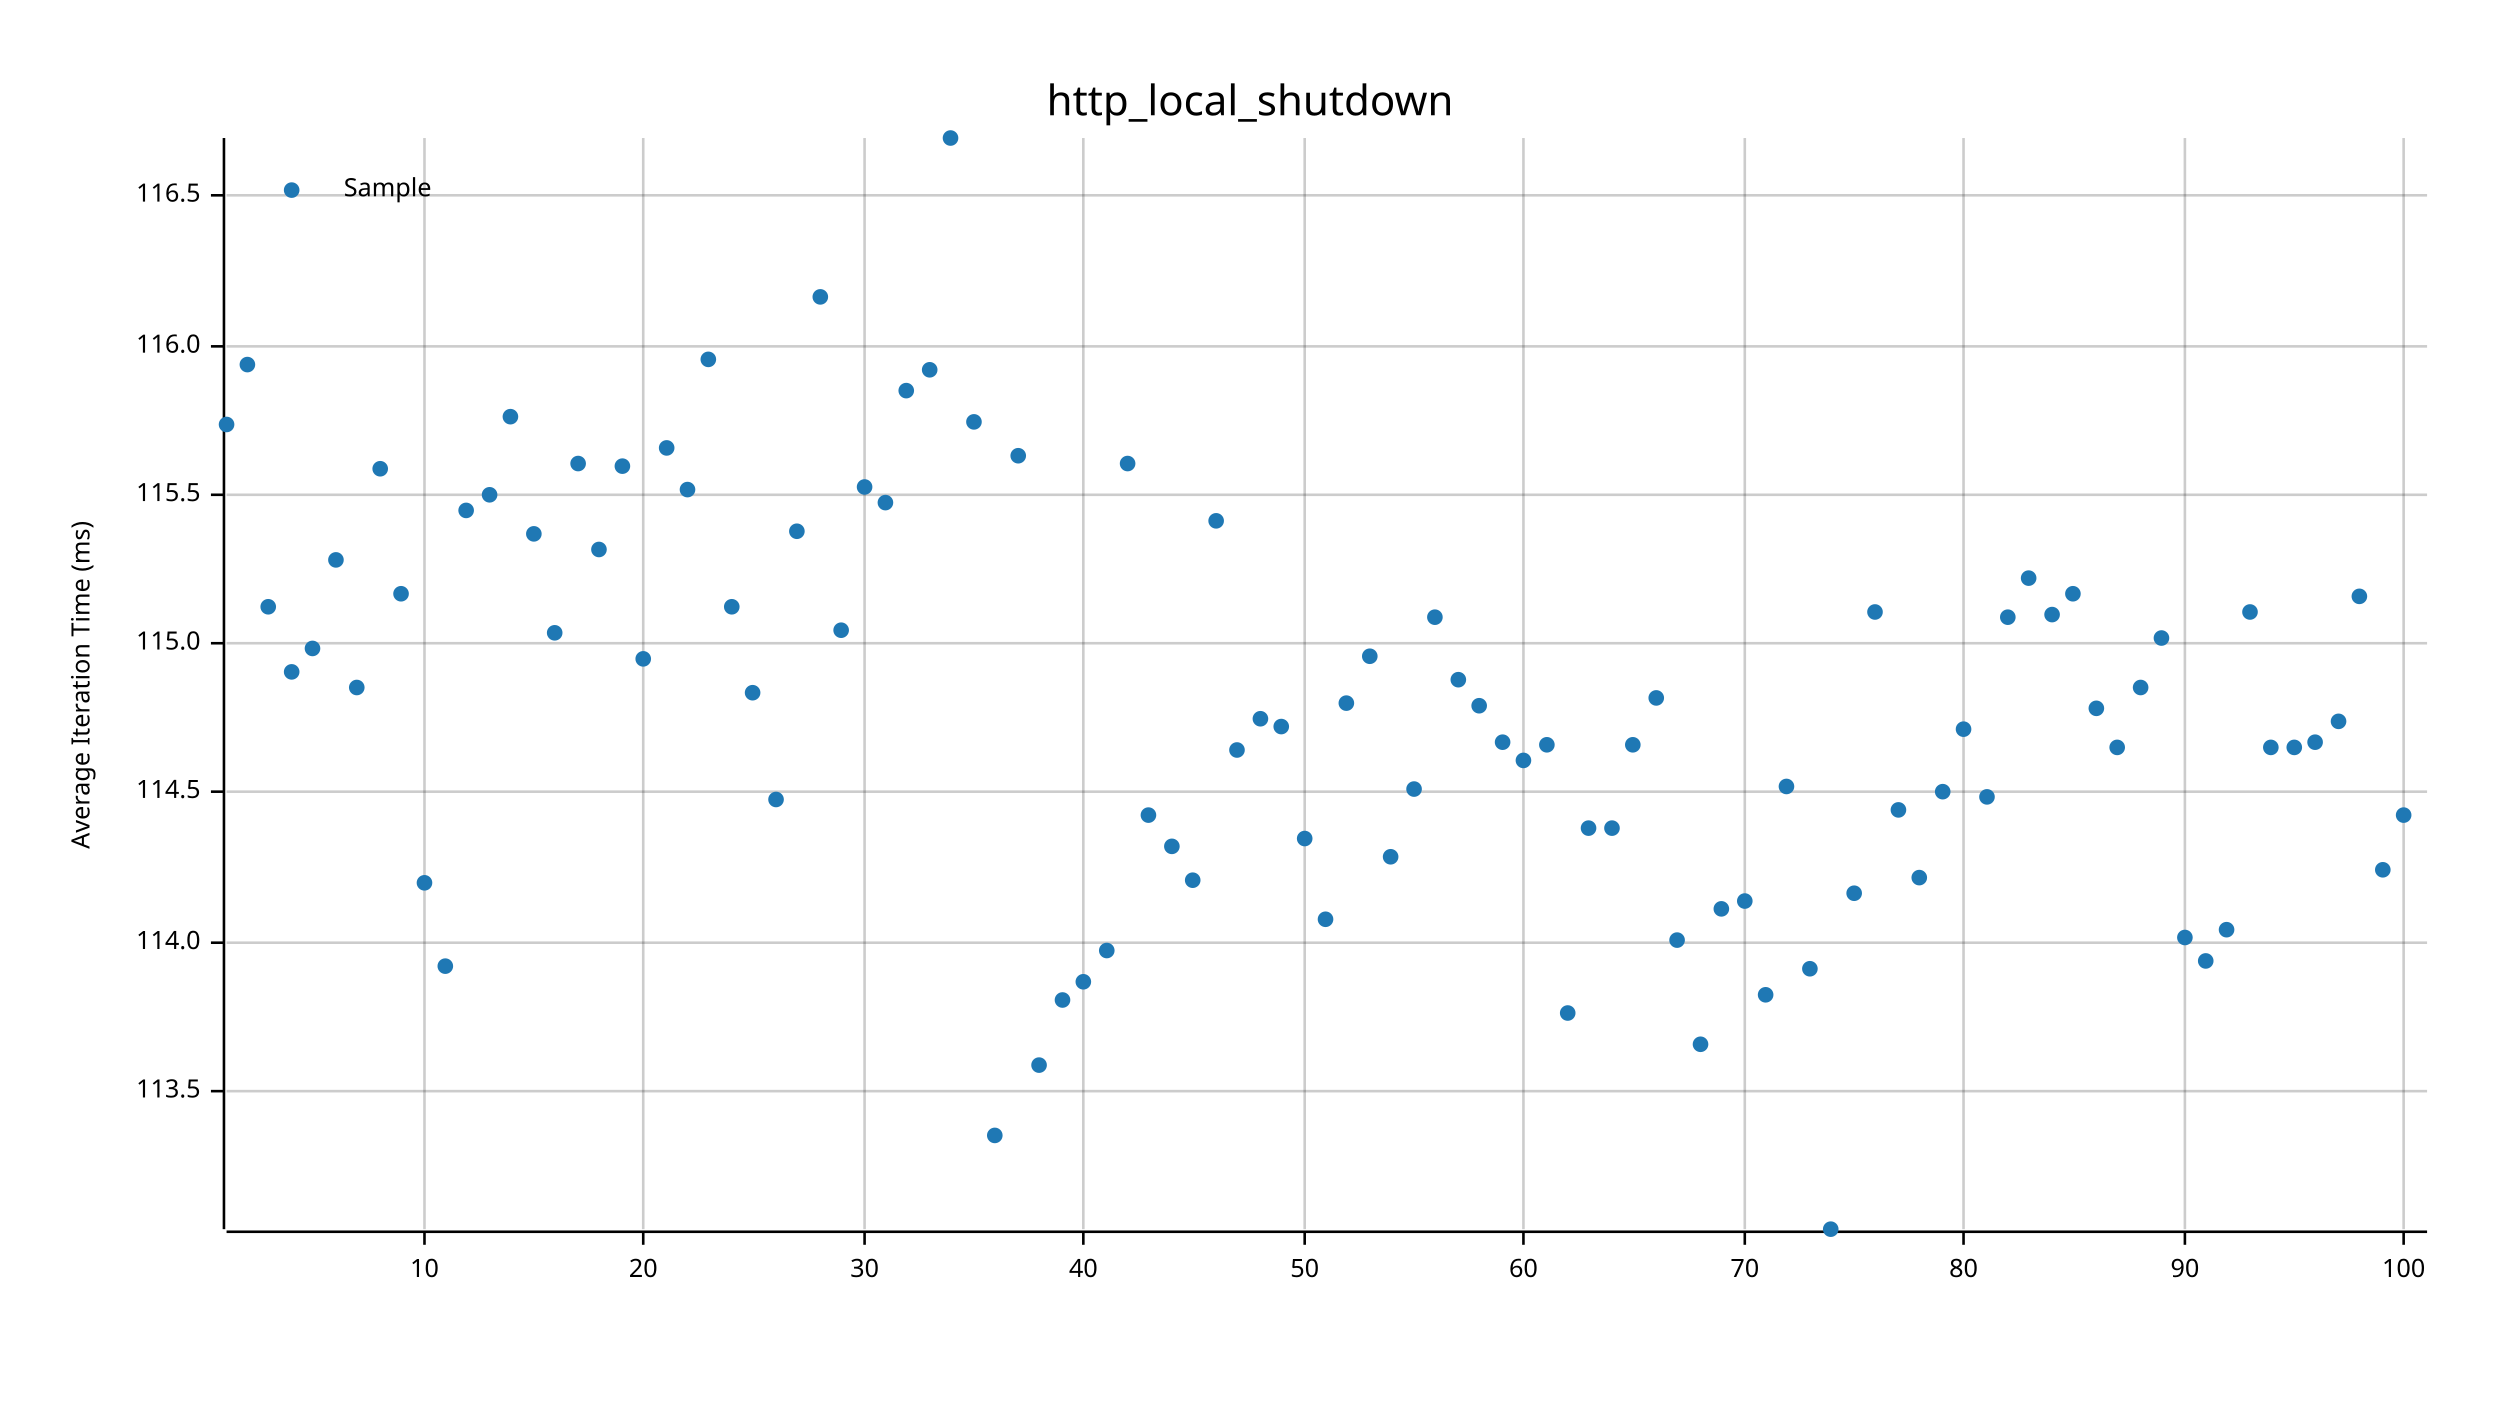
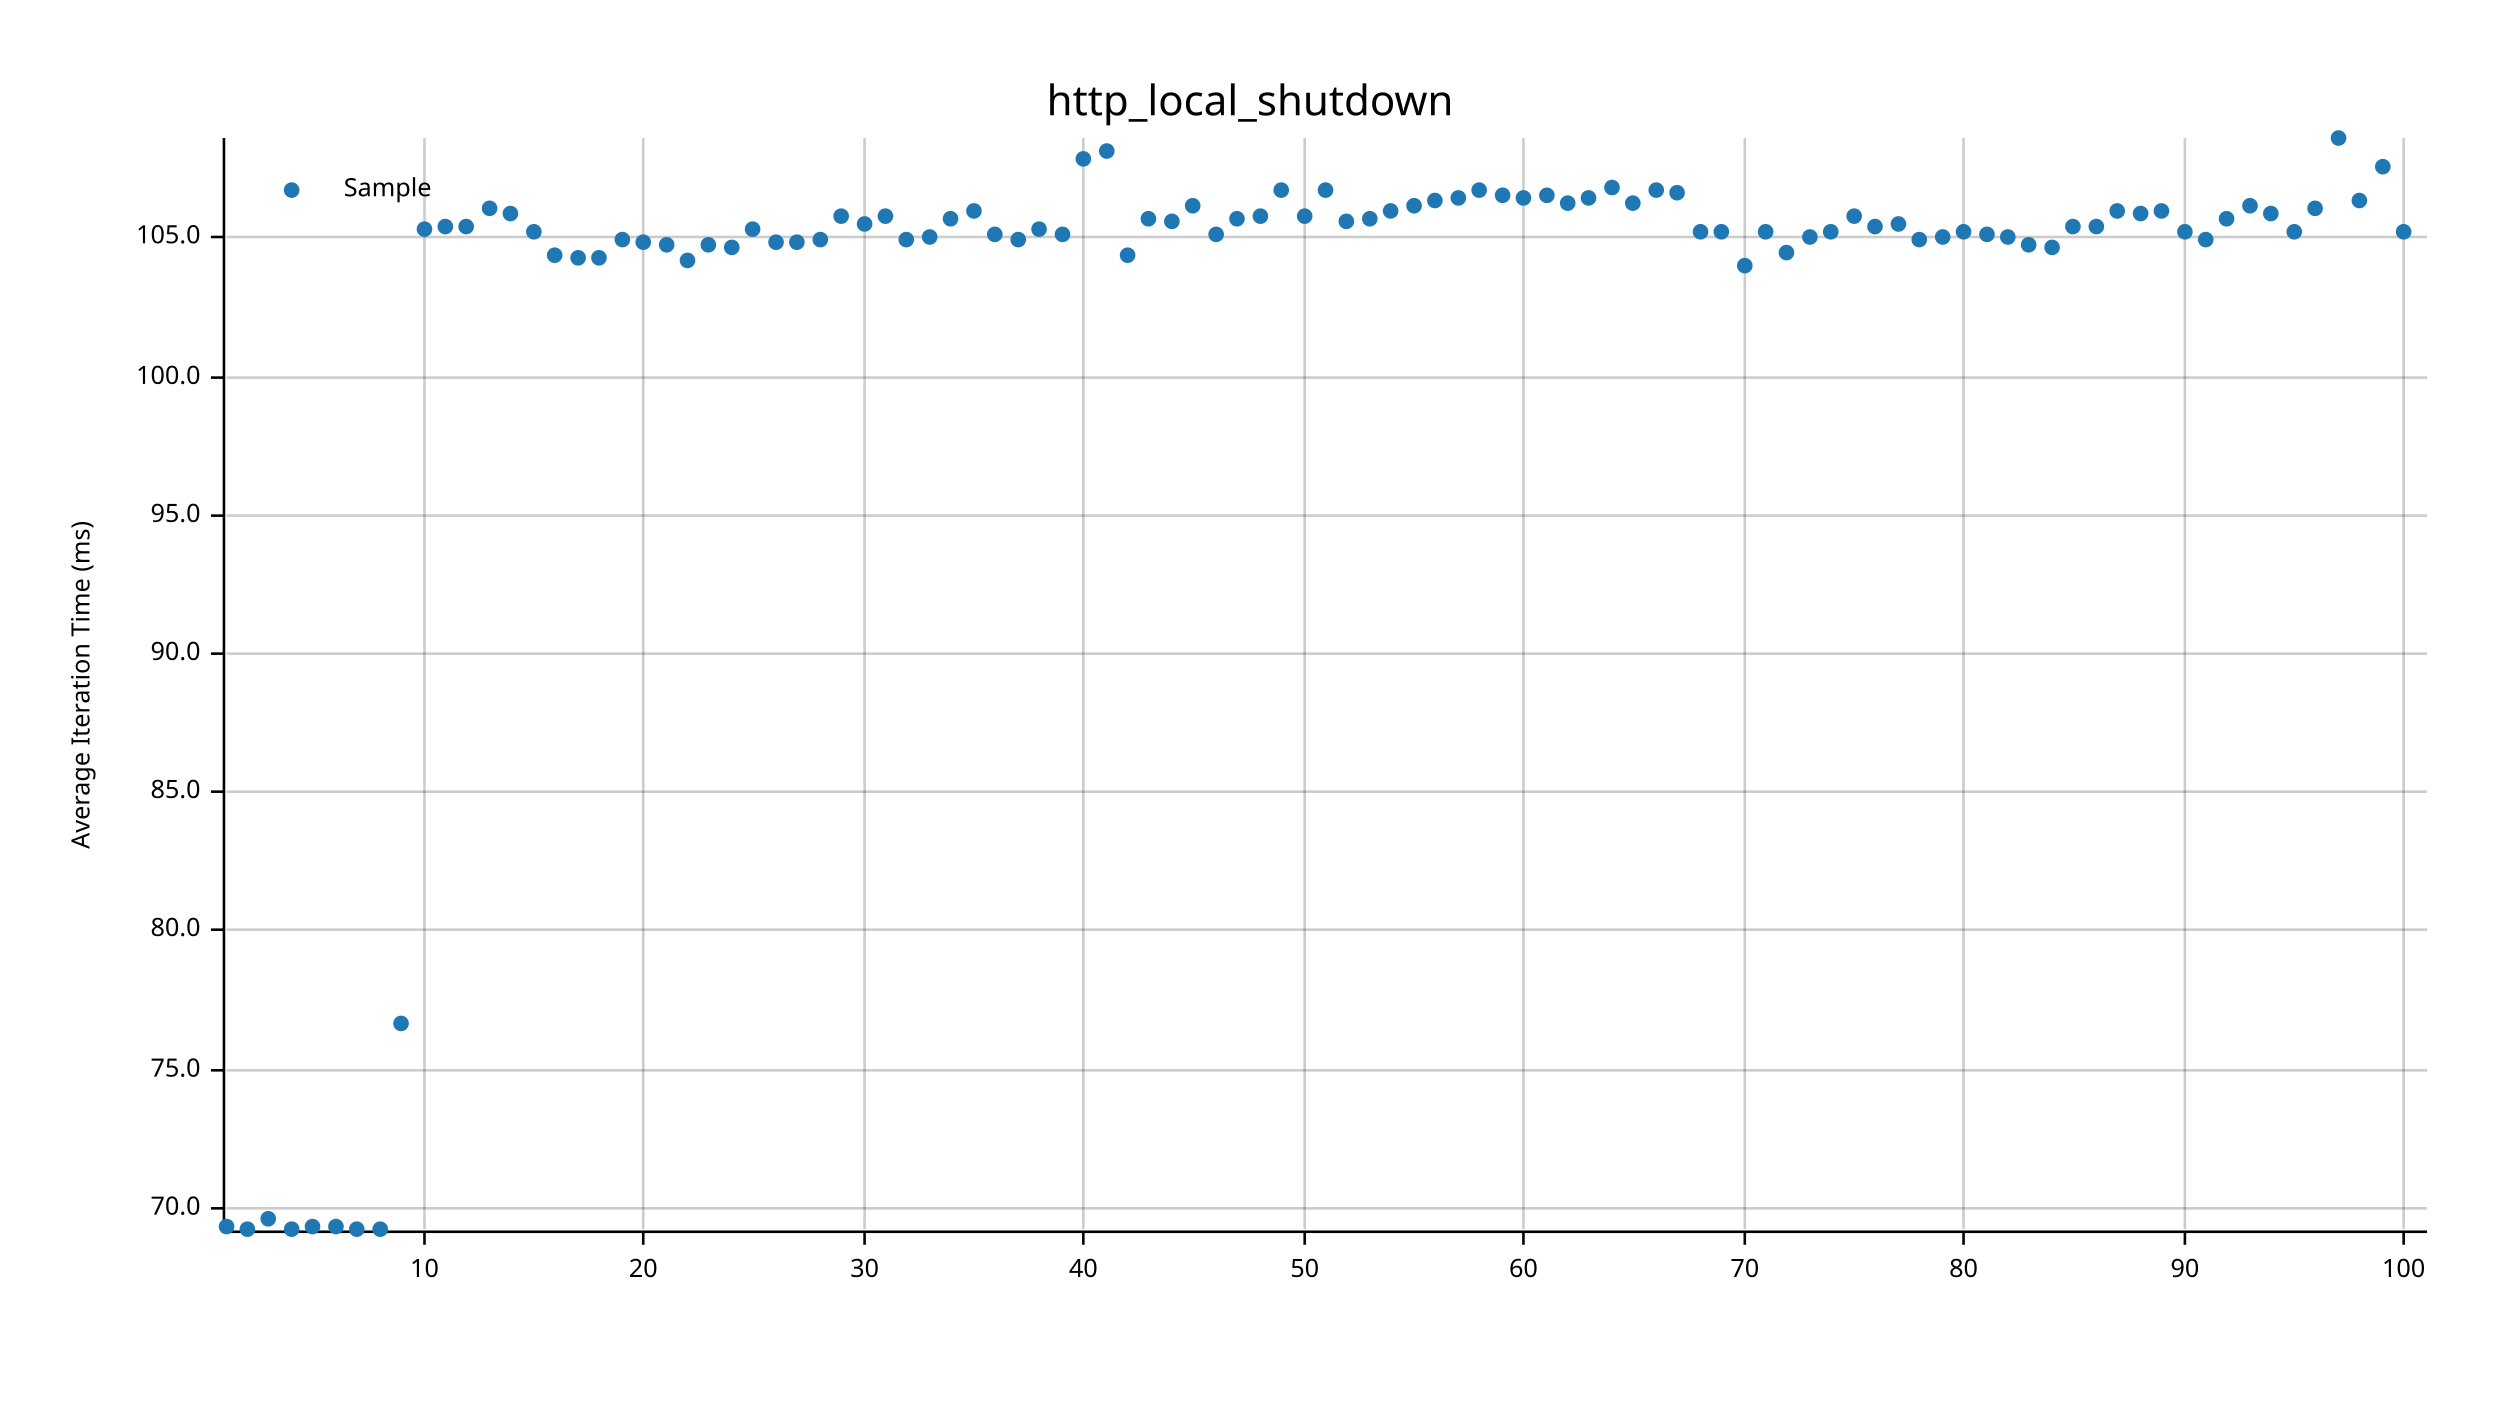
<svg xmlns="http://www.w3.org/2000/svg" width="960" height="540" viewBox="0 0 960 540">
  <text x="480" y="32" dy="0.76em" text-anchor="middle" font-family="sans-serif" font-size="16.129" opacity="1" fill="#000000">
http_local_shutdown
</text>
  <text x="27" y="263" dy="0.76em" text-anchor="middle" font-family="sans-serif" font-size="9.677" opacity="1" fill="#000000" transform="rotate(270, 27, 263)">
Average Iteration Time (ms)
</text>
  <line opacity="0.2" stroke="#000000" stroke-width="1" x1="163" y1="472" x2="163" y2="53" />
  <line opacity="0.2" stroke="#000000" stroke-width="1" x1="247" y1="472" x2="247" y2="53" />
  <line opacity="0.2" stroke="#000000" stroke-width="1" x1="332" y1="472" x2="332" y2="53" />
  <line opacity="0.2" stroke="#000000" stroke-width="1" x1="416" y1="472" x2="416" y2="53" />
  <line opacity="0.2" stroke="#000000" stroke-width="1" x1="501" y1="472" x2="501" y2="53" />
  <line opacity="0.2" stroke="#000000" stroke-width="1" x1="585" y1="472" x2="585" y2="53" />
  <line opacity="0.2" stroke="#000000" stroke-width="1" x1="670" y1="472" x2="670" y2="53" />
  <line opacity="0.2" stroke="#000000" stroke-width="1" x1="754" y1="472" x2="754" y2="53" />
  <line opacity="0.2" stroke="#000000" stroke-width="1" x1="839" y1="472" x2="839" y2="53" />
  <line opacity="0.2" stroke="#000000" stroke-width="1" x1="923" y1="472" x2="923" y2="53" />
-   <line opacity="0.2" stroke="#000000" stroke-width="1" x1="87" y1="419" x2="932" y2="419" />
-   <line opacity="0.2" stroke="#000000" stroke-width="1" x1="87" y1="362" x2="932" y2="362" />
+   <line opacity="0.2" stroke="#000000" stroke-width="1" x1="87" y1="464" x2="932" y2="464" />
+   <line opacity="0.2" stroke="#000000" stroke-width="1" x1="87" y1="411" x2="932" y2="411" />
+   <line opacity="0.2" stroke="#000000" stroke-width="1" x1="87" y1="357" x2="932" y2="357" />
  <line opacity="0.2" stroke="#000000" stroke-width="1" x1="87" y1="304" x2="932" y2="304" />
-   <line opacity="0.2" stroke="#000000" stroke-width="1" x1="87" y1="247" x2="932" y2="247" />
-   <line opacity="0.2" stroke="#000000" stroke-width="1" x1="87" y1="190" x2="932" y2="190" />
-   <line opacity="0.2" stroke="#000000" stroke-width="1" x1="87" y1="133" x2="932" y2="133" />
-   <line opacity="0.2" stroke="#000000" stroke-width="1" x1="87" y1="75" x2="932" y2="75" />
+   <line opacity="0.2" stroke="#000000" stroke-width="1" x1="87" y1="251" x2="932" y2="251" />
+   <line opacity="0.2" stroke="#000000" stroke-width="1" x1="87" y1="198" x2="932" y2="198" />
+   <line opacity="0.2" stroke="#000000" stroke-width="1" x1="87" y1="145" x2="932" y2="145" />
+   <line opacity="0.2" stroke="#000000" stroke-width="1" x1="87" y1="91" x2="932" y2="91" />
  <polyline fill="none" opacity="1" stroke="#000000" stroke-width="1" points="86,53 86,472 " />
-   <text x="77" y="419" dy="0.5ex" text-anchor="end" font-family="sans-serif" font-size="9.677" opacity="1" fill="#000000">
- 113.5
- </text>
-   <polyline fill="none" opacity="1" stroke="#000000" stroke-width="1" points="81,419 86,419 " />
-   <text x="77" y="362" dy="0.5ex" text-anchor="end" font-family="sans-serif" font-size="9.677" opacity="1" fill="#000000">
- 114.0
- </text>
-   <polyline fill="none" opacity="1" stroke="#000000" stroke-width="1" points="81,362 86,362 " />
+   <text x="77" y="464" dy="0.5ex" text-anchor="end" font-family="sans-serif" font-size="9.677" opacity="1" fill="#000000">
+ 70.0
+ </text>
+   <polyline fill="none" opacity="1" stroke="#000000" stroke-width="1" points="81,464 86,464 " />
+   <text x="77" y="411" dy="0.5ex" text-anchor="end" font-family="sans-serif" font-size="9.677" opacity="1" fill="#000000">
+ 75.0
+ </text>
+   <polyline fill="none" opacity="1" stroke="#000000" stroke-width="1" points="81,411 86,411 " />
+   <text x="77" y="357" dy="0.5ex" text-anchor="end" font-family="sans-serif" font-size="9.677" opacity="1" fill="#000000">
+ 80.0
+ </text>
+   <polyline fill="none" opacity="1" stroke="#000000" stroke-width="1" points="81,357 86,357 " />
  <text x="77" y="304" dy="0.5ex" text-anchor="end" font-family="sans-serif" font-size="9.677" opacity="1" fill="#000000">
- 114.5
+ 85.0
</text>
  <polyline fill="none" opacity="1" stroke="#000000" stroke-width="1" points="81,304 86,304 " />
-   <text x="77" y="247" dy="0.5ex" text-anchor="end" font-family="sans-serif" font-size="9.677" opacity="1" fill="#000000">
- 115.0
- </text>
-   <polyline fill="none" opacity="1" stroke="#000000" stroke-width="1" points="81,247 86,247 " />
-   <text x="77" y="190" dy="0.5ex" text-anchor="end" font-family="sans-serif" font-size="9.677" opacity="1" fill="#000000">
- 115.5
- </text>
-   <polyline fill="none" opacity="1" stroke="#000000" stroke-width="1" points="81,190 86,190 " />
-   <text x="77" y="133" dy="0.5ex" text-anchor="end" font-family="sans-serif" font-size="9.677" opacity="1" fill="#000000">
- 116.0
- </text>
-   <polyline fill="none" opacity="1" stroke="#000000" stroke-width="1" points="81,133 86,133 " />
-   <text x="77" y="75" dy="0.5ex" text-anchor="end" font-family="sans-serif" font-size="9.677" opacity="1" fill="#000000">
- 116.5
- </text>
-   <polyline fill="none" opacity="1" stroke="#000000" stroke-width="1" points="81,75 86,75 " />
+   <text x="77" y="251" dy="0.5ex" text-anchor="end" font-family="sans-serif" font-size="9.677" opacity="1" fill="#000000">
+ 90.0
+ </text>
+   <polyline fill="none" opacity="1" stroke="#000000" stroke-width="1" points="81,251 86,251 " />
+   <text x="77" y="198" dy="0.5ex" text-anchor="end" font-family="sans-serif" font-size="9.677" opacity="1" fill="#000000">
+ 95.0
+ </text>
+   <polyline fill="none" opacity="1" stroke="#000000" stroke-width="1" points="81,198 86,198 " />
+   <text x="77" y="145" dy="0.5ex" text-anchor="end" font-family="sans-serif" font-size="9.677" opacity="1" fill="#000000">
+ 100.0
+ </text>
+   <polyline fill="none" opacity="1" stroke="#000000" stroke-width="1" points="81,145 86,145 " />
+   <text x="77" y="91" dy="0.5ex" text-anchor="end" font-family="sans-serif" font-size="9.677" opacity="1" fill="#000000">
+ 105.0
+ </text>
+   <polyline fill="none" opacity="1" stroke="#000000" stroke-width="1" points="81,91 86,91 " />
  <polyline fill="none" opacity="1" stroke="#000000" stroke-width="1" points="87,473 932,473 " />
  <text x="163" y="483" dy="0.76em" text-anchor="middle" font-family="sans-serif" font-size="9.677" opacity="1" fill="#000000">
10
</text>
  <polyline fill="none" opacity="1" stroke="#000000" stroke-width="1" points="163,473 163,478 " />
  <text x="247" y="483" dy="0.76em" text-anchor="middle" font-family="sans-serif" font-size="9.677" opacity="1" fill="#000000">
20
</text>
  <polyline fill="none" opacity="1" stroke="#000000" stroke-width="1" points="247,473 247,478 " />
  <text x="332" y="483" dy="0.76em" text-anchor="middle" font-family="sans-serif" font-size="9.677" opacity="1" fill="#000000">
30
</text>
  <polyline fill="none" opacity="1" stroke="#000000" stroke-width="1" points="332,473 332,478 " />
  <text x="416" y="483" dy="0.76em" text-anchor="middle" font-family="sans-serif" font-size="9.677" opacity="1" fill="#000000">
40
</text>
  <polyline fill="none" opacity="1" stroke="#000000" stroke-width="1" points="416,473 416,478 " />
  <text x="501" y="483" dy="0.76em" text-anchor="middle" font-family="sans-serif" font-size="9.677" opacity="1" fill="#000000">
50
</text>
  <polyline fill="none" opacity="1" stroke="#000000" stroke-width="1" points="501,473 501,478 " />
  <text x="585" y="483" dy="0.76em" text-anchor="middle" font-family="sans-serif" font-size="9.677" opacity="1" fill="#000000">
60
</text>
  <polyline fill="none" opacity="1" stroke="#000000" stroke-width="1" points="585,473 585,478 " />
  <text x="670" y="483" dy="0.76em" text-anchor="middle" font-family="sans-serif" font-size="9.677" opacity="1" fill="#000000">
70
</text>
  <polyline fill="none" opacity="1" stroke="#000000" stroke-width="1" points="670,473 670,478 " />
  <text x="754" y="483" dy="0.76em" text-anchor="middle" font-family="sans-serif" font-size="9.677" opacity="1" fill="#000000">
80
</text>
  <polyline fill="none" opacity="1" stroke="#000000" stroke-width="1" points="754,473 754,478 " />
  <text x="839" y="483" dy="0.76em" text-anchor="middle" font-family="sans-serif" font-size="9.677" opacity="1" fill="#000000">
90
</text>
  <polyline fill="none" opacity="1" stroke="#000000" stroke-width="1" points="839,473 839,478 " />
  <text x="923" y="483" dy="0.76em" text-anchor="middle" font-family="sans-serif" font-size="9.677" opacity="1" fill="#000000">
100
</text>
  <polyline fill="none" opacity="1" stroke="#000000" stroke-width="1" points="923,473 923,478 " />
-   <circle cx="87" cy="163" r="3" opacity="1" fill="#1F78B4" stroke="none" stroke-width="1" />
-   <circle cx="95" cy="140" r="3" opacity="1" fill="#1F78B4" stroke="none" stroke-width="1" />
-   <circle cx="103" cy="233" r="3" opacity="1" fill="#1F78B4" stroke="none" stroke-width="1" />
-   <circle cx="112" cy="258" r="3" opacity="1" fill="#1F78B4" stroke="none" stroke-width="1" />
-   <circle cx="120" cy="249" r="3" opacity="1" fill="#1F78B4" stroke="none" stroke-width="1" />
-   <circle cx="129" cy="215" r="3" opacity="1" fill="#1F78B4" stroke="none" stroke-width="1" />
-   <circle cx="137" cy="264" r="3" opacity="1" fill="#1F78B4" stroke="none" stroke-width="1" />
-   <circle cx="146" cy="180" r="3" opacity="1" fill="#1F78B4" stroke="none" stroke-width="1" />
-   <circle cx="154" cy="228" r="3" opacity="1" fill="#1F78B4" stroke="none" stroke-width="1" />
-   <circle cx="163" cy="339" r="3" opacity="1" fill="#1F78B4" stroke="none" stroke-width="1" />
-   <circle cx="171" cy="371" r="3" opacity="1" fill="#1F78B4" stroke="none" stroke-width="1" />
-   <circle cx="179" cy="196" r="3" opacity="1" fill="#1F78B4" stroke="none" stroke-width="1" />
-   <circle cx="188" cy="190" r="3" opacity="1" fill="#1F78B4" stroke="none" stroke-width="1" />
-   <circle cx="196" cy="160" r="3" opacity="1" fill="#1F78B4" stroke="none" stroke-width="1" />
-   <circle cx="205" cy="205" r="3" opacity="1" fill="#1F78B4" stroke="none" stroke-width="1" />
-   <circle cx="213" cy="243" r="3" opacity="1" fill="#1F78B4" stroke="none" stroke-width="1" />
-   <circle cx="222" cy="178" r="3" opacity="1" fill="#1F78B4" stroke="none" stroke-width="1" />
-   <circle cx="230" cy="211" r="3" opacity="1" fill="#1F78B4" stroke="none" stroke-width="1" />
-   <circle cx="239" cy="179" r="3" opacity="1" fill="#1F78B4" stroke="none" stroke-width="1" />
-   <circle cx="247" cy="253" r="3" opacity="1" fill="#1F78B4" stroke="none" stroke-width="1" />
-   <circle cx="256" cy="172" r="3" opacity="1" fill="#1F78B4" stroke="none" stroke-width="1" />
-   <circle cx="264" cy="188" r="3" opacity="1" fill="#1F78B4" stroke="none" stroke-width="1" />
-   <circle cx="272" cy="138" r="3" opacity="1" fill="#1F78B4" stroke="none" stroke-width="1" />
-   <circle cx="281" cy="233" r="3" opacity="1" fill="#1F78B4" stroke="none" stroke-width="1" />
-   <circle cx="289" cy="266" r="3" opacity="1" fill="#1F78B4" stroke="none" stroke-width="1" />
-   <circle cx="298" cy="307" r="3" opacity="1" fill="#1F78B4" stroke="none" stroke-width="1" />
-   <circle cx="306" cy="204" r="3" opacity="1" fill="#1F78B4" stroke="none" stroke-width="1" />
-   <circle cx="315" cy="114" r="3" opacity="1" fill="#1F78B4" stroke="none" stroke-width="1" />
-   <circle cx="323" cy="242" r="3" opacity="1" fill="#1F78B4" stroke="none" stroke-width="1" />
-   <circle cx="332" cy="187" r="3" opacity="1" fill="#1F78B4" stroke="none" stroke-width="1" />
-   <circle cx="340" cy="193" r="3" opacity="1" fill="#1F78B4" stroke="none" stroke-width="1" />
-   <circle cx="348" cy="150" r="3" opacity="1" fill="#1F78B4" stroke="none" stroke-width="1" />
-   <circle cx="357" cy="142" r="3" opacity="1" fill="#1F78B4" stroke="none" stroke-width="1" />
-   <circle cx="365" cy="53" r="3" opacity="1" fill="#1F78B4" stroke="none" stroke-width="1" />
-   <circle cx="374" cy="162" r="3" opacity="1" fill="#1F78B4" stroke="none" stroke-width="1" />
-   <circle cx="382" cy="436" r="3" opacity="1" fill="#1F78B4" stroke="none" stroke-width="1" />
-   <circle cx="391" cy="175" r="3" opacity="1" fill="#1F78B4" stroke="none" stroke-width="1" />
-   <circle cx="399" cy="409" r="3" opacity="1" fill="#1F78B4" stroke="none" stroke-width="1" />
-   <circle cx="408" cy="384" r="3" opacity="1" fill="#1F78B4" stroke="none" stroke-width="1" />
-   <circle cx="416" cy="377" r="3" opacity="1" fill="#1F78B4" stroke="none" stroke-width="1" />
-   <circle cx="425" cy="365" r="3" opacity="1" fill="#1F78B4" stroke="none" stroke-width="1" />
-   <circle cx="433" cy="178" r="3" opacity="1" fill="#1F78B4" stroke="none" stroke-width="1" />
-   <circle cx="441" cy="313" r="3" opacity="1" fill="#1F78B4" stroke="none" stroke-width="1" />
-   <circle cx="450" cy="325" r="3" opacity="1" fill="#1F78B4" stroke="none" stroke-width="1" />
-   <circle cx="458" cy="338" r="3" opacity="1" fill="#1F78B4" stroke="none" stroke-width="1" />
-   <circle cx="467" cy="200" r="3" opacity="1" fill="#1F78B4" stroke="none" stroke-width="1" />
-   <circle cx="475" cy="288" r="3" opacity="1" fill="#1F78B4" stroke="none" stroke-width="1" />
-   <circle cx="484" cy="276" r="3" opacity="1" fill="#1F78B4" stroke="none" stroke-width="1" />
-   <circle cx="492" cy="279" r="3" opacity="1" fill="#1F78B4" stroke="none" stroke-width="1" />
-   <circle cx="501" cy="322" r="3" opacity="1" fill="#1F78B4" stroke="none" stroke-width="1" />
-   <circle cx="509" cy="353" r="3" opacity="1" fill="#1F78B4" stroke="none" stroke-width="1" />
-   <circle cx="517" cy="270" r="3" opacity="1" fill="#1F78B4" stroke="none" stroke-width="1" />
-   <circle cx="526" cy="252" r="3" opacity="1" fill="#1F78B4" stroke="none" stroke-width="1" />
-   <circle cx="534" cy="329" r="3" opacity="1" fill="#1F78B4" stroke="none" stroke-width="1" />
-   <circle cx="543" cy="303" r="3" opacity="1" fill="#1F78B4" stroke="none" stroke-width="1" />
-   <circle cx="551" cy="237" r="3" opacity="1" fill="#1F78B4" stroke="none" stroke-width="1" />
-   <circle cx="560" cy="261" r="3" opacity="1" fill="#1F78B4" stroke="none" stroke-width="1" />
-   <circle cx="568" cy="271" r="3" opacity="1" fill="#1F78B4" stroke="none" stroke-width="1" />
-   <circle cx="577" cy="285" r="3" opacity="1" fill="#1F78B4" stroke="none" stroke-width="1" />
-   <circle cx="585" cy="292" r="3" opacity="1" fill="#1F78B4" stroke="none" stroke-width="1" />
-   <circle cx="594" cy="286" r="3" opacity="1" fill="#1F78B4" stroke="none" stroke-width="1" />
-   <circle cx="602" cy="389" r="3" opacity="1" fill="#1F78B4" stroke="none" stroke-width="1" />
-   <circle cx="610" cy="318" r="3" opacity="1" fill="#1F78B4" stroke="none" stroke-width="1" />
-   <circle cx="619" cy="318" r="3" opacity="1" fill="#1F78B4" stroke="none" stroke-width="1" />
-   <circle cx="627" cy="286" r="3" opacity="1" fill="#1F78B4" stroke="none" stroke-width="1" />
-   <circle cx="636" cy="268" r="3" opacity="1" fill="#1F78B4" stroke="none" stroke-width="1" />
-   <circle cx="644" cy="361" r="3" opacity="1" fill="#1F78B4" stroke="none" stroke-width="1" />
-   <circle cx="653" cy="401" r="3" opacity="1" fill="#1F78B4" stroke="none" stroke-width="1" />
-   <circle cx="661" cy="349" r="3" opacity="1" fill="#1F78B4" stroke="none" stroke-width="1" />
-   <circle cx="670" cy="346" r="3" opacity="1" fill="#1F78B4" stroke="none" stroke-width="1" />
-   <circle cx="678" cy="382" r="3" opacity="1" fill="#1F78B4" stroke="none" stroke-width="1" />
-   <circle cx="686" cy="302" r="3" opacity="1" fill="#1F78B4" stroke="none" stroke-width="1" />
-   <circle cx="695" cy="372" r="3" opacity="1" fill="#1F78B4" stroke="none" stroke-width="1" />
-   <circle cx="703" cy="472" r="3" opacity="1" fill="#1F78B4" stroke="none" stroke-width="1" />
-   <circle cx="712" cy="343" r="3" opacity="1" fill="#1F78B4" stroke="none" stroke-width="1" />
-   <circle cx="720" cy="235" r="3" opacity="1" fill="#1F78B4" stroke="none" stroke-width="1" />
-   <circle cx="729" cy="311" r="3" opacity="1" fill="#1F78B4" stroke="none" stroke-width="1" />
-   <circle cx="737" cy="337" r="3" opacity="1" fill="#1F78B4" stroke="none" stroke-width="1" />
-   <circle cx="746" cy="304" r="3" opacity="1" fill="#1F78B4" stroke="none" stroke-width="1" />
-   <circle cx="754" cy="280" r="3" opacity="1" fill="#1F78B4" stroke="none" stroke-width="1" />
-   <circle cx="763" cy="306" r="3" opacity="1" fill="#1F78B4" stroke="none" stroke-width="1" />
-   <circle cx="771" cy="237" r="3" opacity="1" fill="#1F78B4" stroke="none" stroke-width="1" />
-   <circle cx="779" cy="222" r="3" opacity="1" fill="#1F78B4" stroke="none" stroke-width="1" />
-   <circle cx="788" cy="236" r="3" opacity="1" fill="#1F78B4" stroke="none" stroke-width="1" />
-   <circle cx="796" cy="228" r="3" opacity="1" fill="#1F78B4" stroke="none" stroke-width="1" />
-   <circle cx="805" cy="272" r="3" opacity="1" fill="#1F78B4" stroke="none" stroke-width="1" />
-   <circle cx="813" cy="287" r="3" opacity="1" fill="#1F78B4" stroke="none" stroke-width="1" />
-   <circle cx="822" cy="264" r="3" opacity="1" fill="#1F78B4" stroke="none" stroke-width="1" />
-   <circle cx="830" cy="245" r="3" opacity="1" fill="#1F78B4" stroke="none" stroke-width="1" />
-   <circle cx="839" cy="360" r="3" opacity="1" fill="#1F78B4" stroke="none" stroke-width="1" />
-   <circle cx="847" cy="369" r="3" opacity="1" fill="#1F78B4" stroke="none" stroke-width="1" />
-   <circle cx="855" cy="357" r="3" opacity="1" fill="#1F78B4" stroke="none" stroke-width="1" />
-   <circle cx="864" cy="235" r="3" opacity="1" fill="#1F78B4" stroke="none" stroke-width="1" />
-   <circle cx="872" cy="287" r="3" opacity="1" fill="#1F78B4" stroke="none" stroke-width="1" />
-   <circle cx="881" cy="287" r="3" opacity="1" fill="#1F78B4" stroke="none" stroke-width="1" />
-   <circle cx="889" cy="285" r="3" opacity="1" fill="#1F78B4" stroke="none" stroke-width="1" />
-   <circle cx="898" cy="277" r="3" opacity="1" fill="#1F78B4" stroke="none" stroke-width="1" />
-   <circle cx="906" cy="229" r="3" opacity="1" fill="#1F78B4" stroke="none" stroke-width="1" />
-   <circle cx="915" cy="334" r="3" opacity="1" fill="#1F78B4" stroke="none" stroke-width="1" />
-   <circle cx="923" cy="313" r="3" opacity="1" fill="#1F78B4" stroke="none" stroke-width="1" />
+   <circle cx="87" cy="471" r="3" opacity="1" fill="#1F78B4" stroke="none" stroke-width="1" />
+   <circle cx="95" cy="472" r="3" opacity="1" fill="#1F78B4" stroke="none" stroke-width="1" />
+   <circle cx="103" cy="468" r="3" opacity="1" fill="#1F78B4" stroke="none" stroke-width="1" />
+   <circle cx="112" cy="472" r="3" opacity="1" fill="#1F78B4" stroke="none" stroke-width="1" />
+   <circle cx="120" cy="471" r="3" opacity="1" fill="#1F78B4" stroke="none" stroke-width="1" />
+   <circle cx="129" cy="471" r="3" opacity="1" fill="#1F78B4" stroke="none" stroke-width="1" />
+   <circle cx="137" cy="472" r="3" opacity="1" fill="#1F78B4" stroke="none" stroke-width="1" />
+   <circle cx="146" cy="472" r="3" opacity="1" fill="#1F78B4" stroke="none" stroke-width="1" />
+   <circle cx="154" cy="393" r="3" opacity="1" fill="#1F78B4" stroke="none" stroke-width="1" />
+   <circle cx="163" cy="88" r="3" opacity="1" fill="#1F78B4" stroke="none" stroke-width="1" />
+   <circle cx="171" cy="87" r="3" opacity="1" fill="#1F78B4" stroke="none" stroke-width="1" />
+   <circle cx="179" cy="87" r="3" opacity="1" fill="#1F78B4" stroke="none" stroke-width="1" />
+   <circle cx="188" cy="80" r="3" opacity="1" fill="#1F78B4" stroke="none" stroke-width="1" />
+   <circle cx="196" cy="82" r="3" opacity="1" fill="#1F78B4" stroke="none" stroke-width="1" />
+   <circle cx="205" cy="89" r="3" opacity="1" fill="#1F78B4" stroke="none" stroke-width="1" />
+   <circle cx="213" cy="98" r="3" opacity="1" fill="#1F78B4" stroke="none" stroke-width="1" />
+   <circle cx="222" cy="99" r="3" opacity="1" fill="#1F78B4" stroke="none" stroke-width="1" />
+   <circle cx="230" cy="99" r="3" opacity="1" fill="#1F78B4" stroke="none" stroke-width="1" />
+   <circle cx="239" cy="92" r="3" opacity="1" fill="#1F78B4" stroke="none" stroke-width="1" />
+   <circle cx="247" cy="93" r="3" opacity="1" fill="#1F78B4" stroke="none" stroke-width="1" />
+   <circle cx="256" cy="94" r="3" opacity="1" fill="#1F78B4" stroke="none" stroke-width="1" />
+   <circle cx="264" cy="100" r="3" opacity="1" fill="#1F78B4" stroke="none" stroke-width="1" />
+   <circle cx="272" cy="94" r="3" opacity="1" fill="#1F78B4" stroke="none" stroke-width="1" />
+   <circle cx="281" cy="95" r="3" opacity="1" fill="#1F78B4" stroke="none" stroke-width="1" />
+   <circle cx="289" cy="88" r="3" opacity="1" fill="#1F78B4" stroke="none" stroke-width="1" />
+   <circle cx="298" cy="93" r="3" opacity="1" fill="#1F78B4" stroke="none" stroke-width="1" />
+   <circle cx="306" cy="93" r="3" opacity="1" fill="#1F78B4" stroke="none" stroke-width="1" />
+   <circle cx="315" cy="92" r="3" opacity="1" fill="#1F78B4" stroke="none" stroke-width="1" />
+   <circle cx="323" cy="83" r="3" opacity="1" fill="#1F78B4" stroke="none" stroke-width="1" />
+   <circle cx="332" cy="86" r="3" opacity="1" fill="#1F78B4" stroke="none" stroke-width="1" />
+   <circle cx="340" cy="83" r="3" opacity="1" fill="#1F78B4" stroke="none" stroke-width="1" />
+   <circle cx="348" cy="92" r="3" opacity="1" fill="#1F78B4" stroke="none" stroke-width="1" />
+   <circle cx="357" cy="91" r="3" opacity="1" fill="#1F78B4" stroke="none" stroke-width="1" />
+   <circle cx="365" cy="84" r="3" opacity="1" fill="#1F78B4" stroke="none" stroke-width="1" />
+   <circle cx="374" cy="81" r="3" opacity="1" fill="#1F78B4" stroke="none" stroke-width="1" />
+   <circle cx="382" cy="90" r="3" opacity="1" fill="#1F78B4" stroke="none" stroke-width="1" />
+   <circle cx="391" cy="92" r="3" opacity="1" fill="#1F78B4" stroke="none" stroke-width="1" />
+   <circle cx="399" cy="88" r="3" opacity="1" fill="#1F78B4" stroke="none" stroke-width="1" />
+   <circle cx="408" cy="90" r="3" opacity="1" fill="#1F78B4" stroke="none" stroke-width="1" />
+   <circle cx="416" cy="61" r="3" opacity="1" fill="#1F78B4" stroke="none" stroke-width="1" />
+   <circle cx="425" cy="58" r="3" opacity="1" fill="#1F78B4" stroke="none" stroke-width="1" />
+   <circle cx="433" cy="98" r="3" opacity="1" fill="#1F78B4" stroke="none" stroke-width="1" />
+   <circle cx="441" cy="84" r="3" opacity="1" fill="#1F78B4" stroke="none" stroke-width="1" />
+   <circle cx="450" cy="85" r="3" opacity="1" fill="#1F78B4" stroke="none" stroke-width="1" />
+   <circle cx="458" cy="79" r="3" opacity="1" fill="#1F78B4" stroke="none" stroke-width="1" />
+   <circle cx="467" cy="90" r="3" opacity="1" fill="#1F78B4" stroke="none" stroke-width="1" />
+   <circle cx="475" cy="84" r="3" opacity="1" fill="#1F78B4" stroke="none" stroke-width="1" />
+   <circle cx="484" cy="83" r="3" opacity="1" fill="#1F78B4" stroke="none" stroke-width="1" />
+   <circle cx="492" cy="73" r="3" opacity="1" fill="#1F78B4" stroke="none" stroke-width="1" />
+   <circle cx="501" cy="83" r="3" opacity="1" fill="#1F78B4" stroke="none" stroke-width="1" />
+   <circle cx="509" cy="73" r="3" opacity="1" fill="#1F78B4" stroke="none" stroke-width="1" />
+   <circle cx="517" cy="85" r="3" opacity="1" fill="#1F78B4" stroke="none" stroke-width="1" />
+   <circle cx="526" cy="84" r="3" opacity="1" fill="#1F78B4" stroke="none" stroke-width="1" />
+   <circle cx="534" cy="81" r="3" opacity="1" fill="#1F78B4" stroke="none" stroke-width="1" />
+   <circle cx="543" cy="79" r="3" opacity="1" fill="#1F78B4" stroke="none" stroke-width="1" />
+   <circle cx="551" cy="77" r="3" opacity="1" fill="#1F78B4" stroke="none" stroke-width="1" />
+   <circle cx="560" cy="76" r="3" opacity="1" fill="#1F78B4" stroke="none" stroke-width="1" />
+   <circle cx="568" cy="73" r="3" opacity="1" fill="#1F78B4" stroke="none" stroke-width="1" />
+   <circle cx="577" cy="75" r="3" opacity="1" fill="#1F78B4" stroke="none" stroke-width="1" />
+   <circle cx="585" cy="76" r="3" opacity="1" fill="#1F78B4" stroke="none" stroke-width="1" />
+   <circle cx="594" cy="75" r="3" opacity="1" fill="#1F78B4" stroke="none" stroke-width="1" />
+   <circle cx="602" cy="78" r="3" opacity="1" fill="#1F78B4" stroke="none" stroke-width="1" />
+   <circle cx="610" cy="76" r="3" opacity="1" fill="#1F78B4" stroke="none" stroke-width="1" />
+   <circle cx="619" cy="72" r="3" opacity="1" fill="#1F78B4" stroke="none" stroke-width="1" />
+   <circle cx="627" cy="78" r="3" opacity="1" fill="#1F78B4" stroke="none" stroke-width="1" />
+   <circle cx="636" cy="73" r="3" opacity="1" fill="#1F78B4" stroke="none" stroke-width="1" />
+   <circle cx="644" cy="74" r="3" opacity="1" fill="#1F78B4" stroke="none" stroke-width="1" />
+   <circle cx="653" cy="89" r="3" opacity="1" fill="#1F78B4" stroke="none" stroke-width="1" />
+   <circle cx="661" cy="89" r="3" opacity="1" fill="#1F78B4" stroke="none" stroke-width="1" />
+   <circle cx="670" cy="102" r="3" opacity="1" fill="#1F78B4" stroke="none" stroke-width="1" />
+   <circle cx="678" cy="89" r="3" opacity="1" fill="#1F78B4" stroke="none" stroke-width="1" />
+   <circle cx="686" cy="97" r="3" opacity="1" fill="#1F78B4" stroke="none" stroke-width="1" />
+   <circle cx="695" cy="91" r="3" opacity="1" fill="#1F78B4" stroke="none" stroke-width="1" />
+   <circle cx="703" cy="89" r="3" opacity="1" fill="#1F78B4" stroke="none" stroke-width="1" />
+   <circle cx="712" cy="83" r="3" opacity="1" fill="#1F78B4" stroke="none" stroke-width="1" />
+   <circle cx="720" cy="87" r="3" opacity="1" fill="#1F78B4" stroke="none" stroke-width="1" />
+   <circle cx="729" cy="86" r="3" opacity="1" fill="#1F78B4" stroke="none" stroke-width="1" />
+   <circle cx="737" cy="92" r="3" opacity="1" fill="#1F78B4" stroke="none" stroke-width="1" />
+   <circle cx="746" cy="91" r="3" opacity="1" fill="#1F78B4" stroke="none" stroke-width="1" />
+   <circle cx="754" cy="89" r="3" opacity="1" fill="#1F78B4" stroke="none" stroke-width="1" />
+   <circle cx="763" cy="90" r="3" opacity="1" fill="#1F78B4" stroke="none" stroke-width="1" />
+   <circle cx="771" cy="91" r="3" opacity="1" fill="#1F78B4" stroke="none" stroke-width="1" />
+   <circle cx="779" cy="94" r="3" opacity="1" fill="#1F78B4" stroke="none" stroke-width="1" />
+   <circle cx="788" cy="95" r="3" opacity="1" fill="#1F78B4" stroke="none" stroke-width="1" />
+   <circle cx="796" cy="87" r="3" opacity="1" fill="#1F78B4" stroke="none" stroke-width="1" />
+   <circle cx="805" cy="87" r="3" opacity="1" fill="#1F78B4" stroke="none" stroke-width="1" />
+   <circle cx="813" cy="81" r="3" opacity="1" fill="#1F78B4" stroke="none" stroke-width="1" />
+   <circle cx="822" cy="82" r="3" opacity="1" fill="#1F78B4" stroke="none" stroke-width="1" />
+   <circle cx="830" cy="81" r="3" opacity="1" fill="#1F78B4" stroke="none" stroke-width="1" />
+   <circle cx="839" cy="89" r="3" opacity="1" fill="#1F78B4" stroke="none" stroke-width="1" />
+   <circle cx="847" cy="92" r="3" opacity="1" fill="#1F78B4" stroke="none" stroke-width="1" />
+   <circle cx="855" cy="84" r="3" opacity="1" fill="#1F78B4" stroke="none" stroke-width="1" />
+   <circle cx="864" cy="79" r="3" opacity="1" fill="#1F78B4" stroke="none" stroke-width="1" />
+   <circle cx="872" cy="82" r="3" opacity="1" fill="#1F78B4" stroke="none" stroke-width="1" />
+   <circle cx="881" cy="89" r="3" opacity="1" fill="#1F78B4" stroke="none" stroke-width="1" />
+   <circle cx="889" cy="80" r="3" opacity="1" fill="#1F78B4" stroke="none" stroke-width="1" />
+   <circle cx="898" cy="53" r="3" opacity="1" fill="#1F78B4" stroke="none" stroke-width="1" />
+   <circle cx="906" cy="77" r="3" opacity="1" fill="#1F78B4" stroke="none" stroke-width="1" />
+   <circle cx="915" cy="64" r="3" opacity="1" fill="#1F78B4" stroke="none" stroke-width="1" />
+   <circle cx="923" cy="89" r="3" opacity="1" fill="#1F78B4" stroke="none" stroke-width="1" />
  <text x="132" y="68" dy="0.76em" text-anchor="start" font-family="sans-serif" font-size="9.677" opacity="1" fill="#000000">
Sample
</text>
  <circle cx="112" cy="73" r="3" opacity="1" fill="#1F78B4" stroke="none" stroke-width="1" />
</svg>
